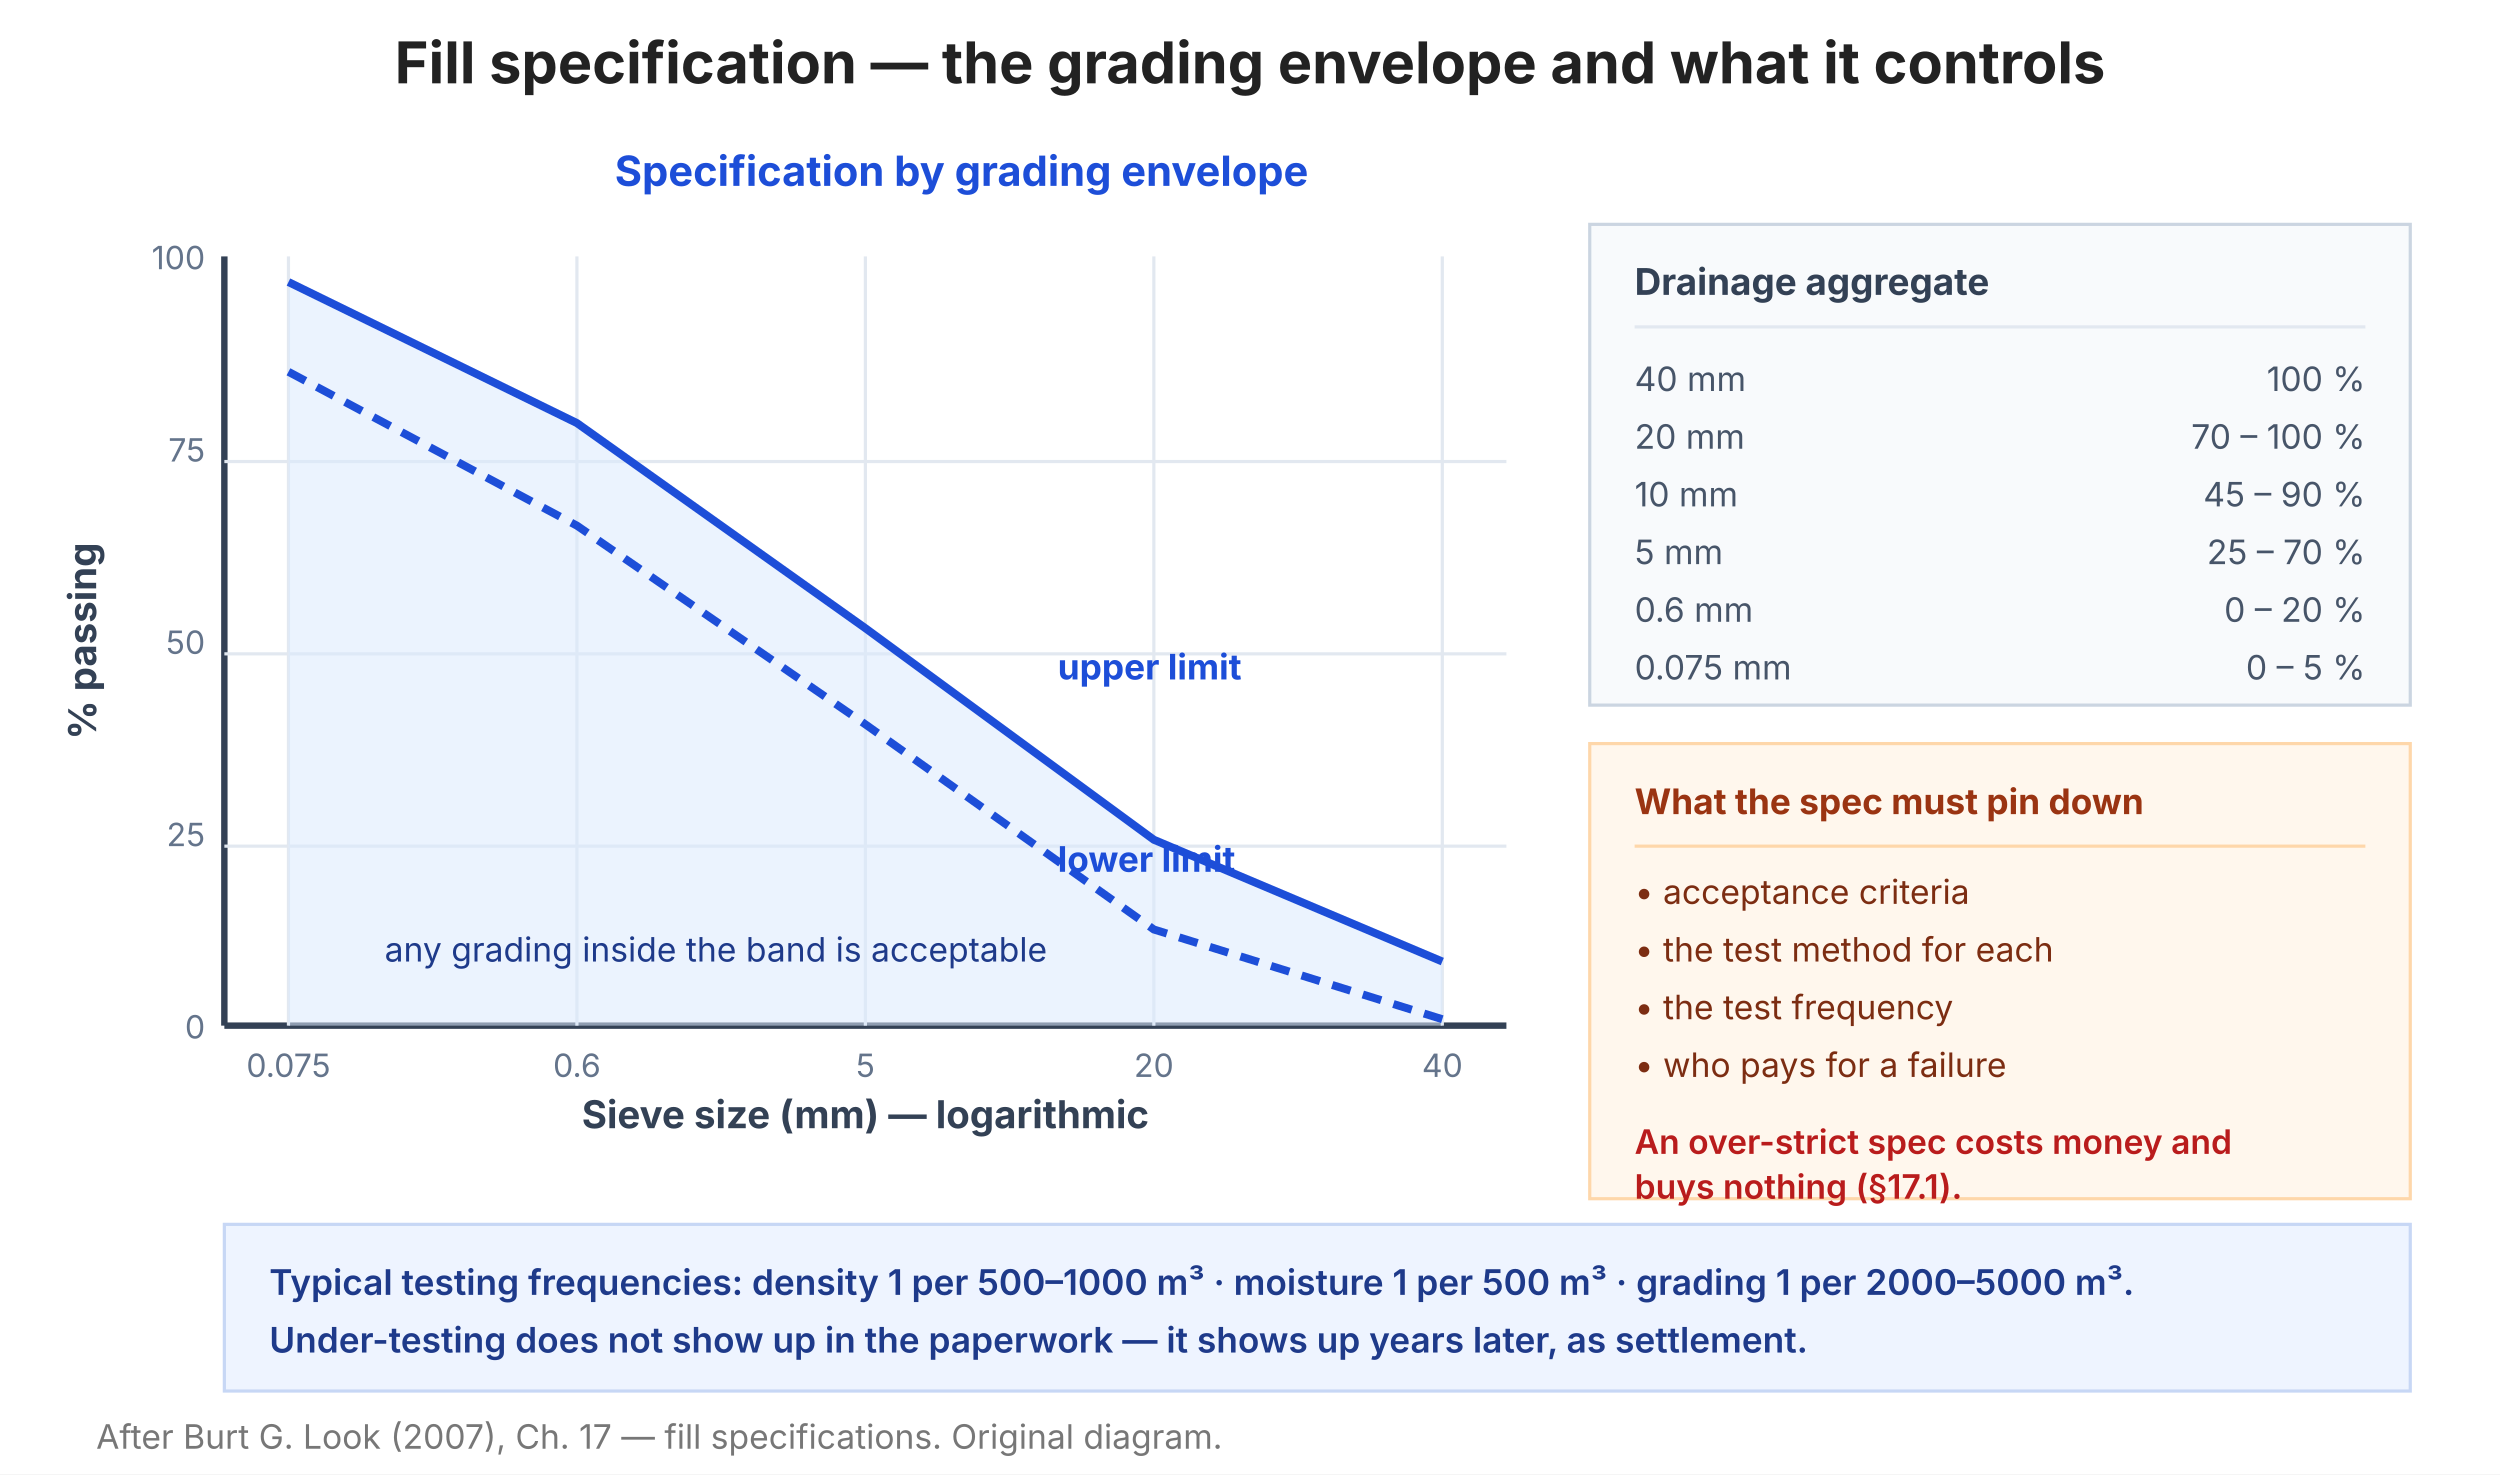
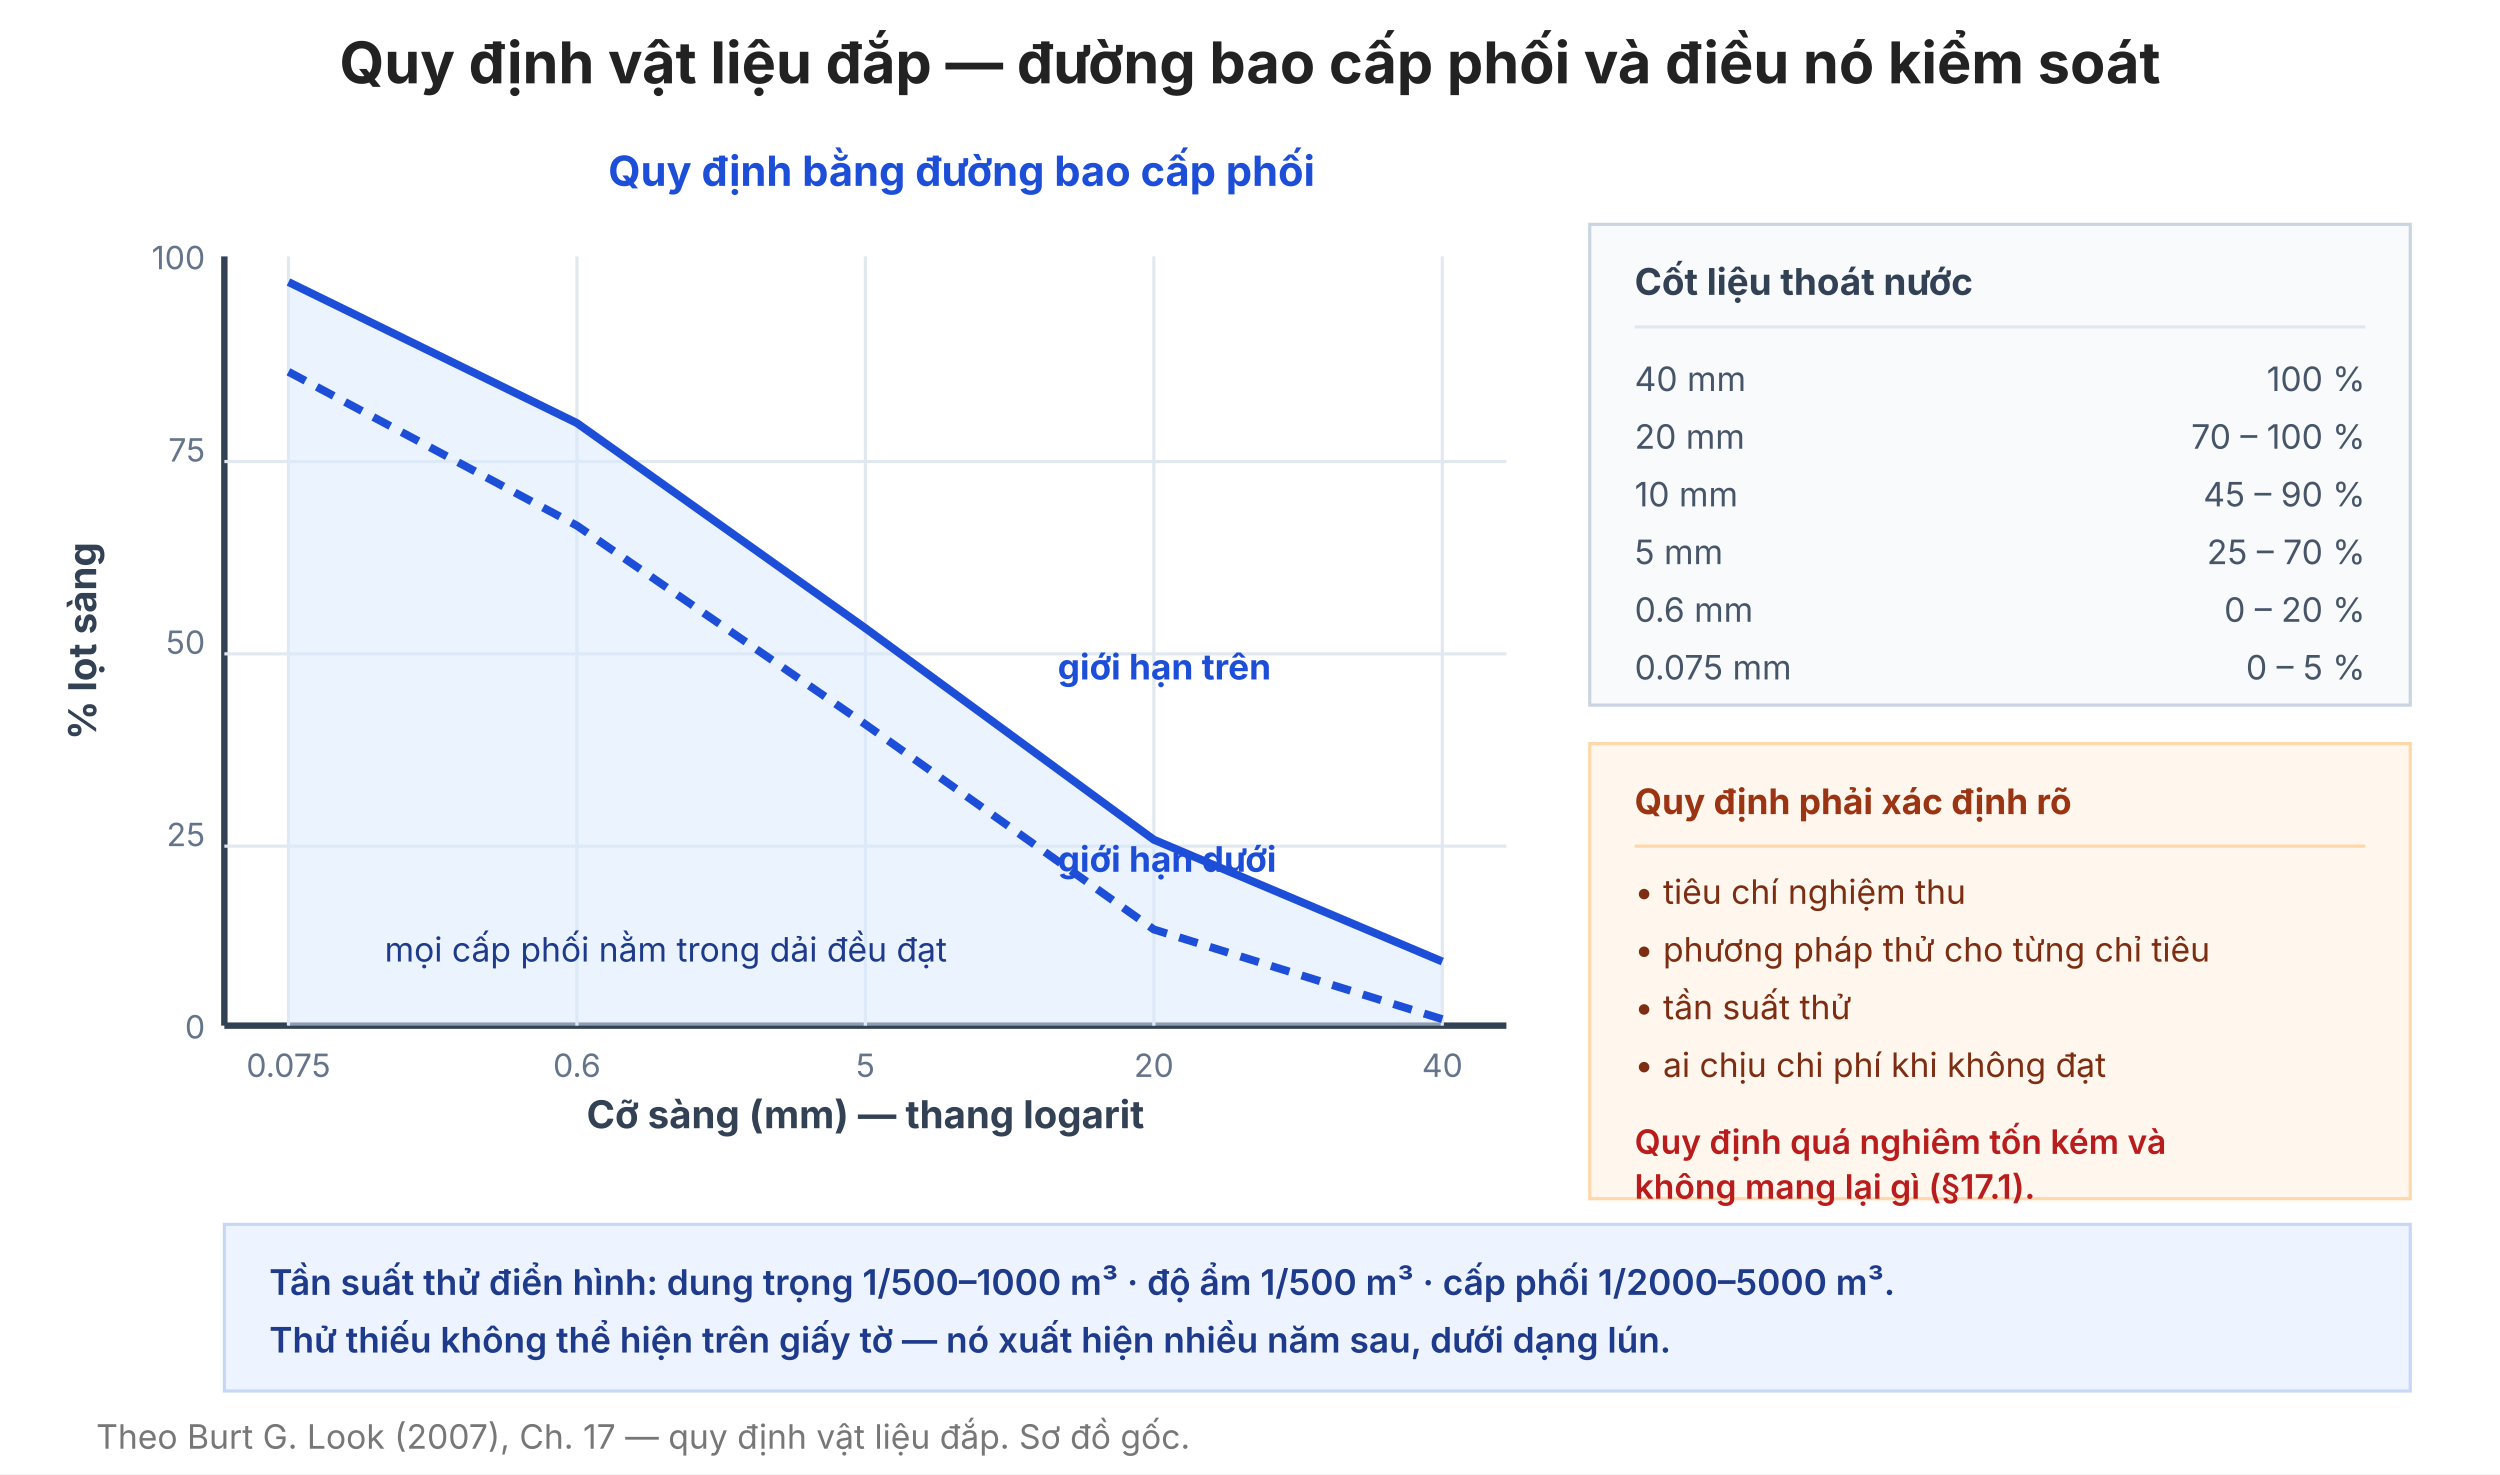
<svg xmlns="http://www.w3.org/2000/svg" viewBox="0 0 780 460" font-family="Inter, Arial, sans-serif">
  <rect width="780" height="460" fill="#ffffff" />
-   <text x="390" y="26" text-anchor="middle" font-size="18" font-weight="700" fill="#222">Fill specification — the grading envelope and what it controls</text>
-   <text x="300" y="58" text-anchor="middle" font-size="13" font-weight="700" fill="#1d4ed8">Specification by grading envelope</text>
+   <text x="390" y="26" text-anchor="middle" font-size="18" font-weight="700" fill="#222">Quy định vật liệu đắp — đường bao cấp phối và điều nó kiểm soát</text>
+   <text x="300" y="58" text-anchor="middle" font-size="13" font-weight="700" fill="#1d4ed8">Quy định bằng đường bao cấp phối</text>
  <line x1="70" y1="320" x2="470" y2="320" stroke="#334155" stroke-width="2" />
  <line x1="70" y1="320" x2="70" y2="80" stroke="#334155" stroke-width="2" />
-   <text x="270" y="352" text-anchor="middle" font-size="12" font-weight="700" fill="#334155">Sieve size (mm) — logarithmic</text>
-   <text x="30" y="200" text-anchor="middle" font-size="12" font-weight="700" fill="#334155" transform="rotate(-90 30 200)">% passing</text>
+   <text x="270" y="352" text-anchor="middle" font-size="12" font-weight="700" fill="#334155">Cỡ sàng (mm) — thang logarit</text>
+   <text x="30" y="200" text-anchor="middle" font-size="12" font-weight="700" fill="#334155" transform="rotate(-90 30 200)">% lọt sàng</text>
  <g font-size="10" fill="#64748b" text-anchor="middle">
    <text x="90" y="336">0.075</text>
    <text x="180" y="336">0.6</text>
    <text x="270" y="336">5</text>
    <text x="360" y="336">20</text>
    <text x="450" y="336">40</text>
  </g>
  <g font-size="10" fill="#64748b" text-anchor="end">
    <text x="64" y="324">0</text>
    <text x="64" y="264">25</text>
    <text x="64" y="204">50</text>
    <text x="64" y="144">75</text>
    <text x="64" y="84">100</text>
  </g>
  <g stroke="#e2e8f0" stroke-width="1">
    <line x1="70" y1="264" x2="470" y2="264" />
    <line x1="70" y1="204" x2="470" y2="204" />
    <line x1="70" y1="144" x2="470" y2="144" />
    <line x1="90" y1="80" x2="90" y2="320" />
    <line x1="180" y1="80" x2="180" y2="320" />
    <line x1="270" y1="80" x2="270" y2="320" />
    <line x1="360" y1="80" x2="360" y2="320" />
    <line x1="450" y1="80" x2="450" y2="320" />
  </g>
  <polygon points="90,88 180,132 270,196 360,262 450,300 450,320 90,320" fill="#dbeafe" opacity="0.55" />
  <polyline points="90,88 180,132 270,196 360,262 450,300" fill="none" stroke="#1d4ed8" stroke-width="2.5" />
  <polyline points="90,116 180,164 270,226 360,290 450,318" fill="none" stroke="#1d4ed8" stroke-width="2.5" stroke-dasharray="6 4" />
-   <text x="330" y="212" font-size="11" font-weight="700" fill="#1d4ed8">upper limit</text>
-   <text x="330" y="272" font-size="11" font-weight="700" fill="#1d4ed8">lower limit</text>
-   <text x="120" y="300" font-size="10.5" fill="#1e3a8a">any grading inside the band is acceptable</text>
+   <text x="330" y="212" font-size="11" font-weight="700" fill="#1d4ed8">giới hạn trên</text>
+   <text x="330" y="272" font-size="11" font-weight="700" fill="#1d4ed8">giới hạn dưới</text>
+   <text x="120" y="300" font-size="10.5" fill="#1e3a8a">mọi cấp phối nằm trong dải đều đạt</text>
  <rect x="496" y="70" width="256" height="150" fill="#f8fafc" stroke="#cbd5e1" />
-   <text x="510" y="92" font-size="11.5" font-weight="700" fill="#334155">Drainage aggregate</text>
+   <text x="510" y="92" font-size="11.5" font-weight="700" fill="#334155">Cốt liệu thoát nước</text>
  <line x1="510" y1="102" x2="738" y2="102" stroke="#e2e8f0" />
  <g font-size="10.5" fill="#475569">
    <text x="510" y="122">40 mm</text>
    <text x="738" y="122" text-anchor="end">100 %</text>
    <text x="510" y="140">20 mm</text>
    <text x="738" y="140" text-anchor="end">70 – 100 %</text>
    <text x="510" y="158">10 mm</text>
    <text x="738" y="158" text-anchor="end">45 – 90 %</text>
    <text x="510" y="176">5 mm</text>
    <text x="738" y="176" text-anchor="end">25 – 70 %</text>
    <text x="510" y="194">0.6 mm</text>
    <text x="738" y="194" text-anchor="end">0 – 20 %</text>
    <text x="510" y="212">0.075 mm</text>
    <text x="738" y="212" text-anchor="end">0 – 5 %</text>
  </g>
  <rect x="496" y="232" width="256" height="142" fill="#fff7ed" stroke="#fed7aa" />
-   <text x="510" y="254" font-size="11" font-weight="700" fill="#9a3412">What the spec must pin down</text>
+   <text x="510" y="254" font-size="11" font-weight="700" fill="#9a3412">Quy định phải xác định rõ</text>
  <line x1="510" y1="264" x2="738" y2="264" stroke="#fed7aa" />
  <g font-size="10.5" fill="#7c2d12">
-     <text x="510" y="282">• acceptance criteria</text>
-     <text x="510" y="300">• the test method for each</text>
-     <text x="510" y="318">• the test frequency</text>
-     <text x="510" y="336">• who pays for a failure</text>
+     <text x="510" y="282">• tiêu chí nghiệm thu</text>
+     <text x="510" y="300">• phương pháp thử cho từng chỉ tiêu</text>
+     <text x="510" y="318">• tần suất thử</text>
+     <text x="510" y="336">• ai chịu chi phí khi không đạt</text>
  </g>
-   <text x="510" y="360" font-size="10.5" fill="#b91c1c" font-weight="600">An over-strict spec costs money and</text>
-   <text x="510" y="374" font-size="10.5" fill="#b91c1c" font-weight="600">buys nothing (§17.1).</text>
+   <text x="510" y="360" font-size="10.5" fill="#b91c1c" font-weight="600">Quy định quá nghiêm tốn kém và</text>
+   <text x="510" y="374" font-size="10.5" fill="#b91c1c" font-weight="600">không mang lại gì (§17.1).</text>
  <rect x="70" y="382" width="682" height="52" fill="#eef4ff" stroke="#c7d7f5" />
-   <text x="84" y="404" font-size="11" fill="#1e3a8a" font-weight="600">Typical testing frequencies: density 1 per 500–1000 m³ · moisture 1 per 500 m³ · grading 1 per 2000–5000 m³.</text>
-   <text x="84" y="422" font-size="11" fill="#1e3a8a" font-weight="600">Under-testing does not show up in the paperwork — it shows up years later, as settlement.</text>
-   <text x="30" y="452" font-size="10.5" fill="#777">After Burt G. Look (2007), Ch. 17 — fill specifications. Original diagram.</text>
+   <text x="84" y="404" font-size="11" fill="#1e3a8a" font-weight="600">Tần suất thử điển hình: dung trọng 1/500–1000 m³ · độ ẩm 1/500 m³ · cấp phối 1/2000–5000 m³.</text>
+   <text x="84" y="422" font-size="11" fill="#1e3a8a" font-weight="600">Thử thiếu không thể hiện trên giấy tờ — nó xuất hiện nhiều năm sau, dưới dạng lún.</text>
+   <text x="30" y="452" font-size="10.5" fill="#777">Theo Burt G. Look (2007), Ch. 17 — quy định vật liệu đắp. Sơ đồ gốc.</text>
</svg>
